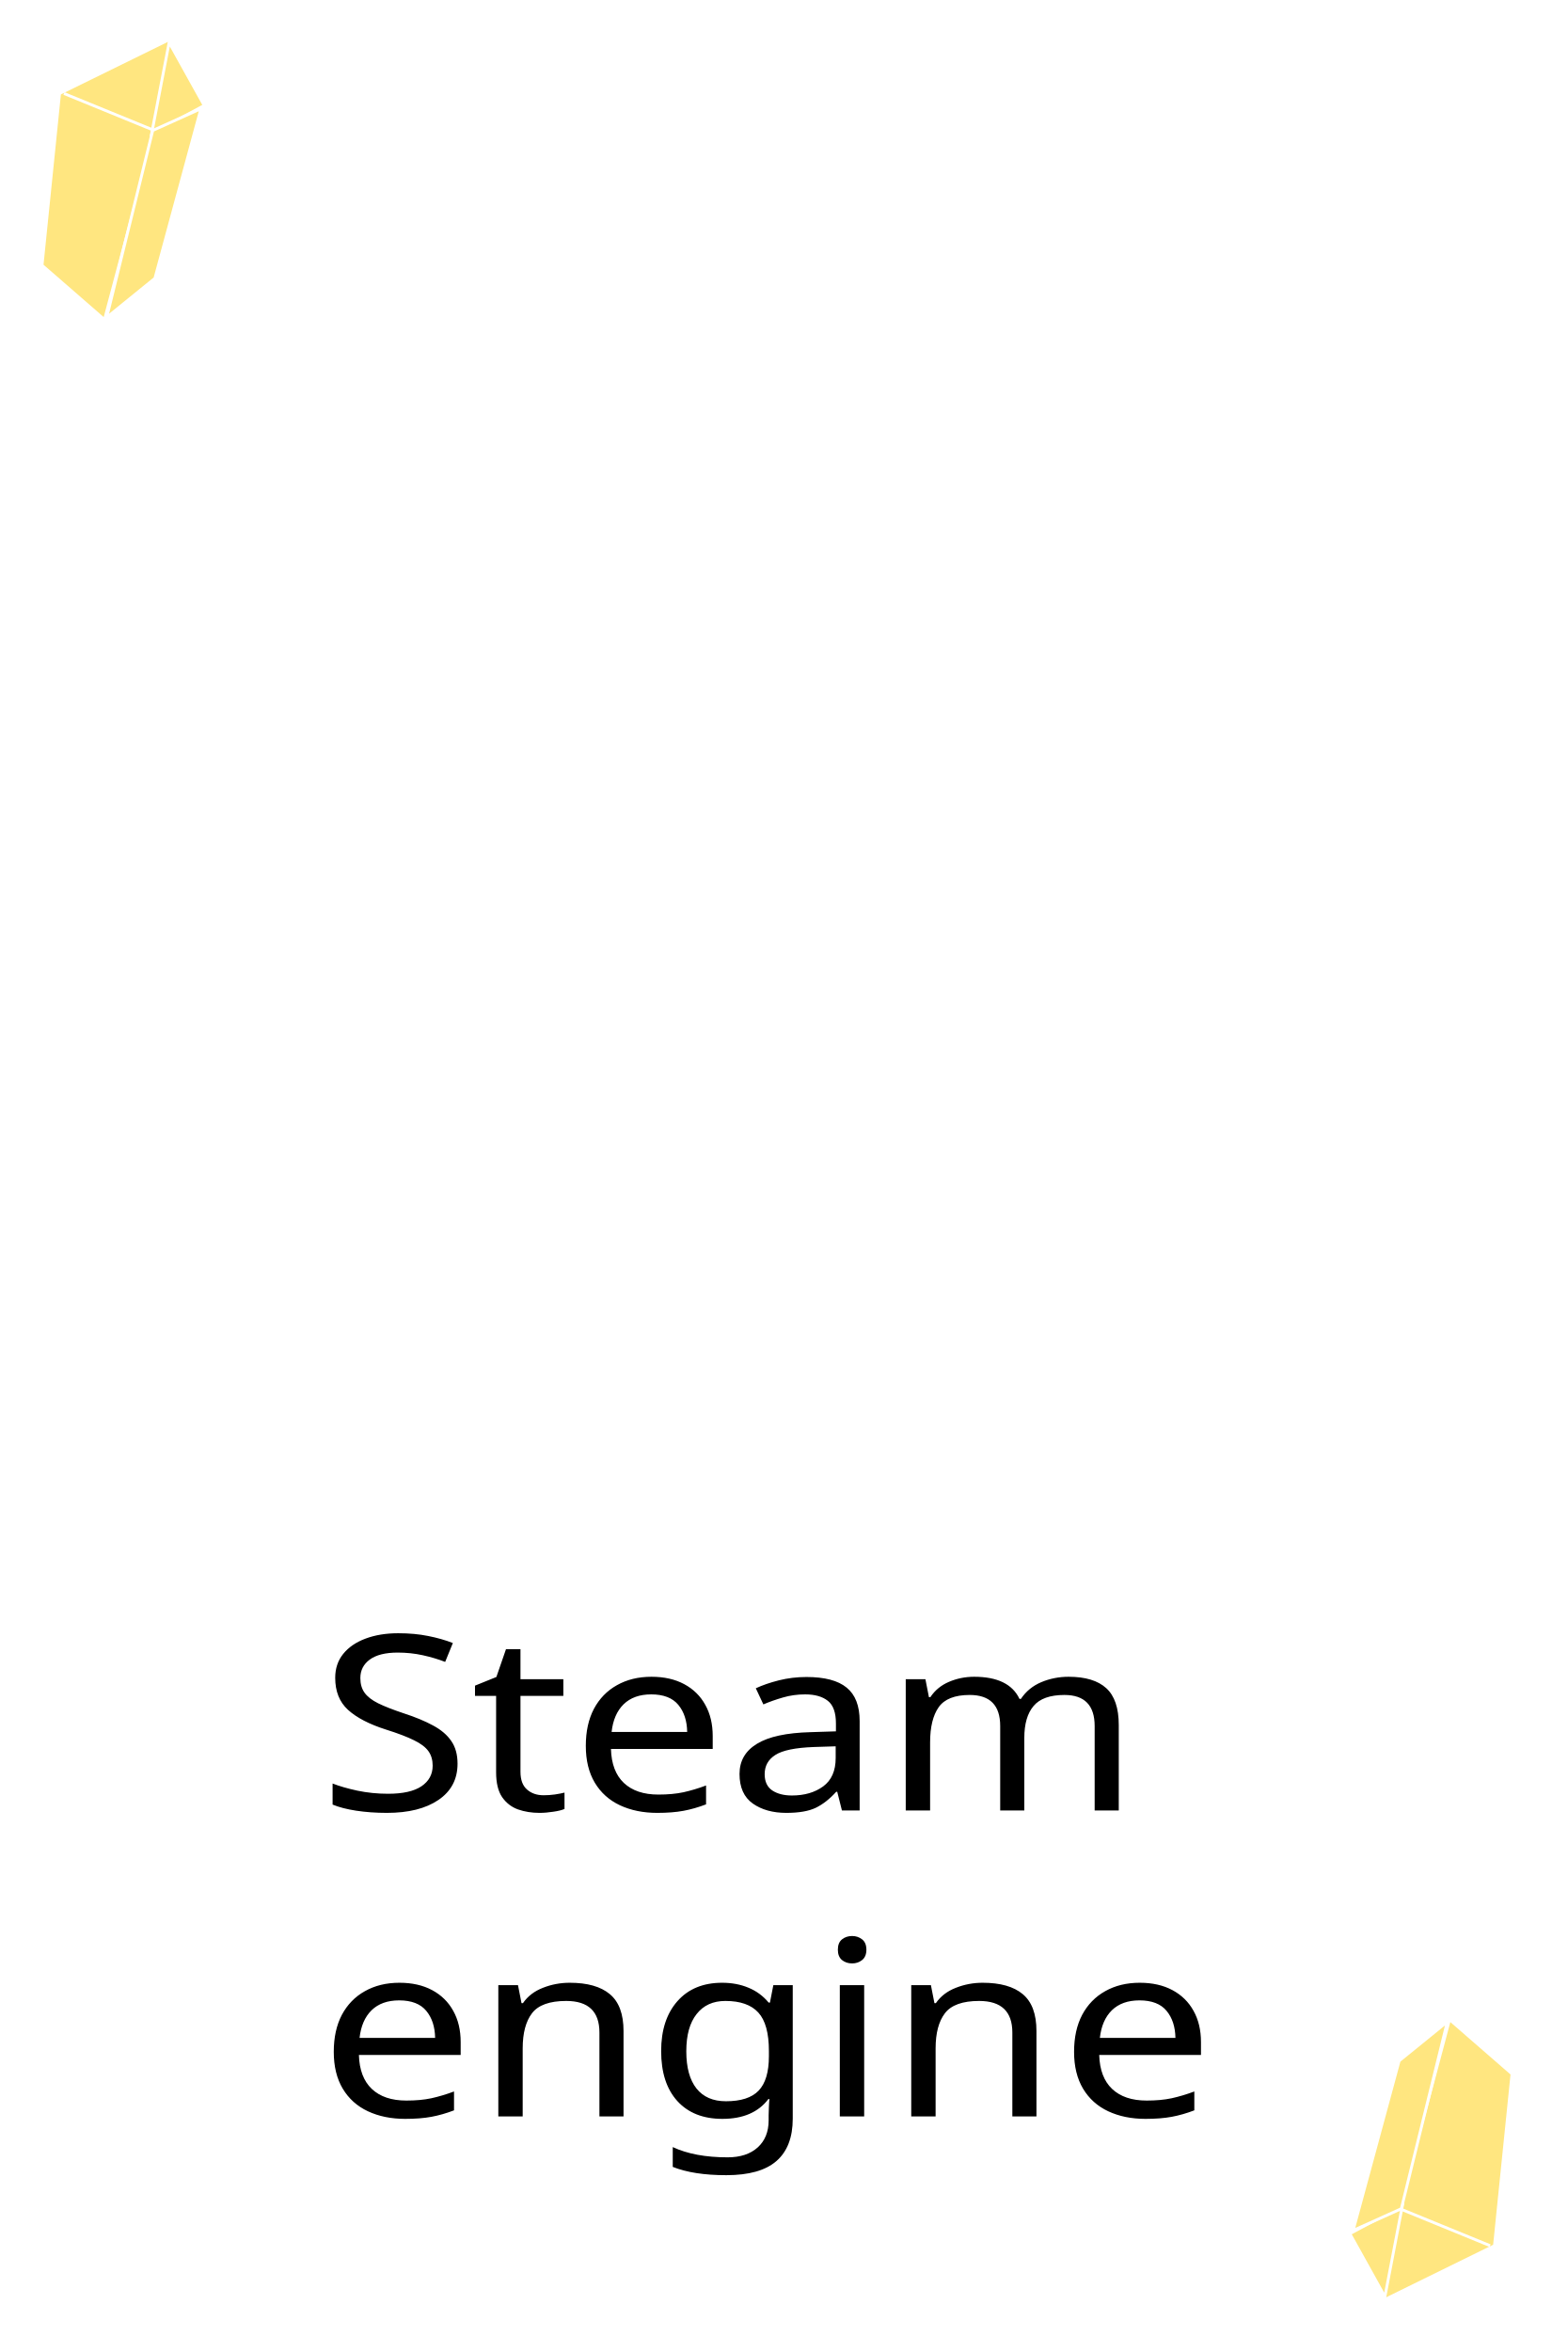
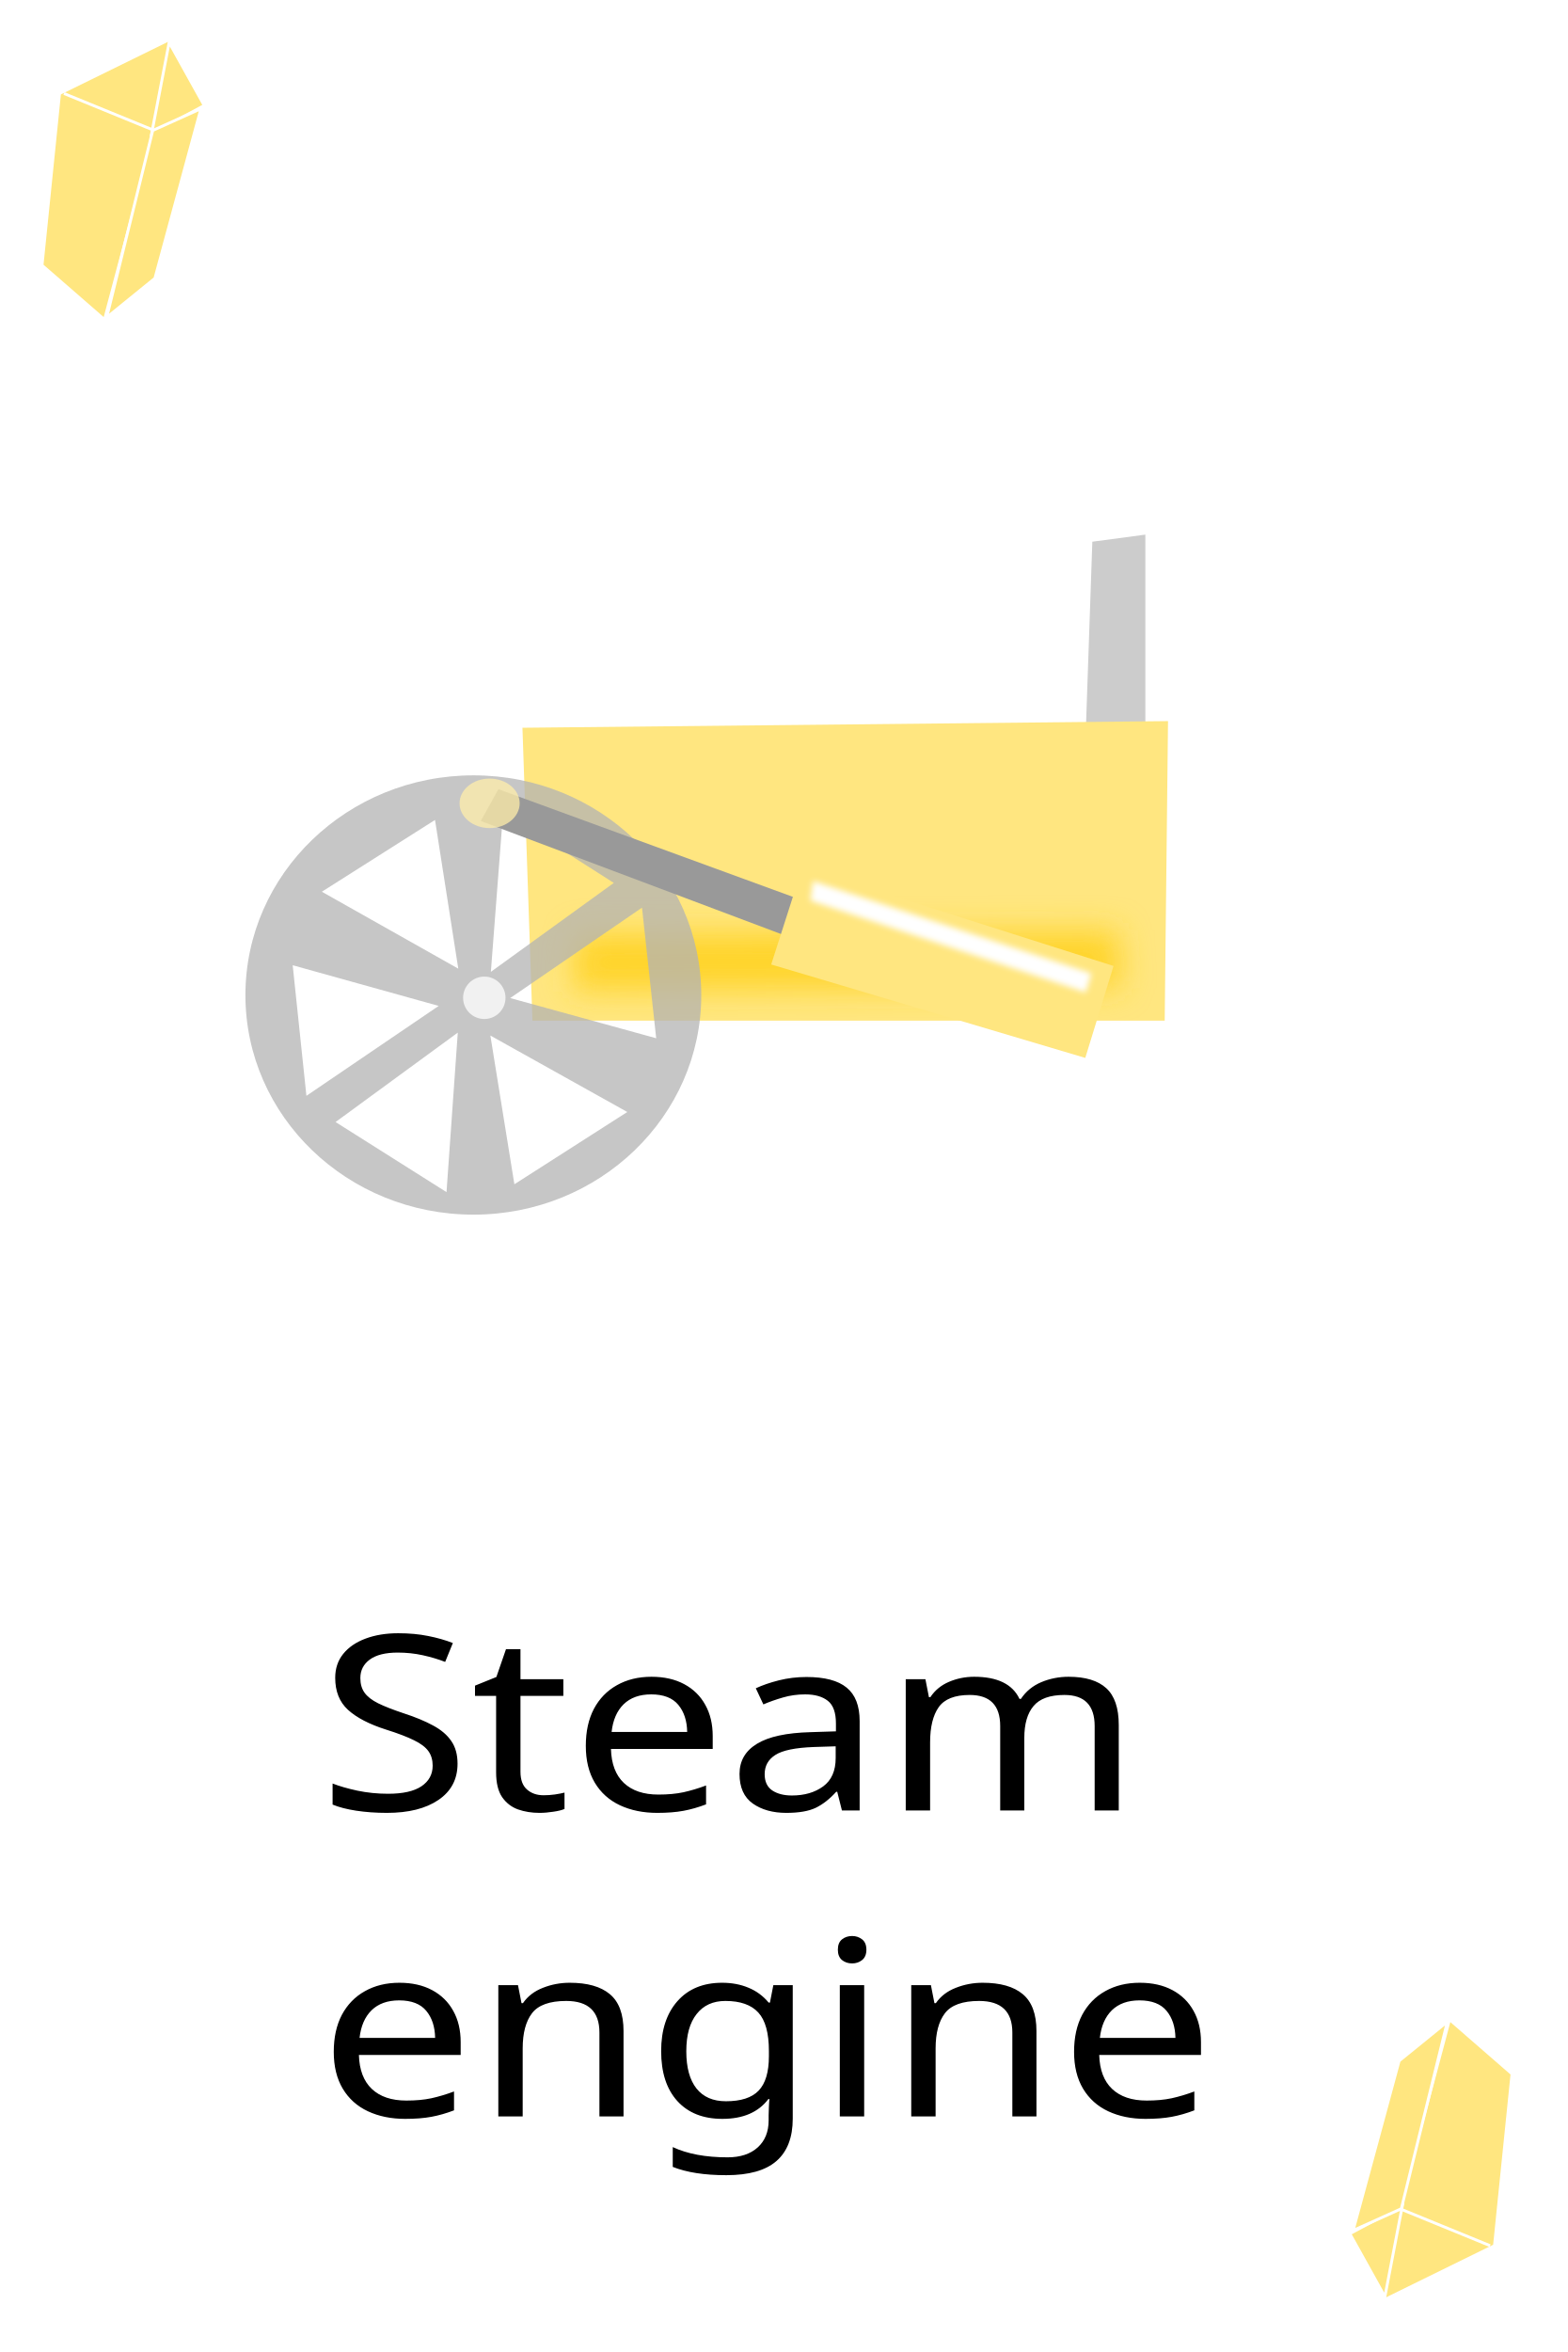
<svg xmlns="http://www.w3.org/2000/svg" xmlns:xlink="http://www.w3.org/1999/xlink" width="200" height="300" id="svg5382" version="1.1">
-   <defs id="defs5384" />
+   <defs id="defs5384">
+     <filter id="filter4818" x="-0.067" width="1.133" y="-0.61" height="2.22">
+       <feGaussianBlur stdDeviation="1.942" id="feGaussianBlur4820" />
+     </filter>
+     <filter id="filter4834">
+       <feGaussianBlur stdDeviation="0.375" id="feGaussianBlur4836" />
+     </filter>
+   </defs>
  <g id="layer1" transform="translate(0,-752.3622)">
    <rect style="fill:#ffffff;stroke:none" id="rect5598" width="203.353" height="303.968" x="-1.698" y="749.667" />
    <text xml:space="preserve" style="font-size:33.215px;font-style:normal;font-weight:normal;line-height:125%;letter-spacing:0px;word-spacing:0px;fill:#000000;fill-opacity:1;stroke:none;font-family:Sans" x="38.201" y="1046.018" id="text5494" transform="scale(1.063798,0.9400285)">
      <tspan id="tspan5496" x="38.201" y="1046.018">Steam</tspan>
      <tspan x="38.201" y="1087.537" id="tspan4804">engine</tspan>
    </text>
    <g id="g5280" transform="matrix(0.3658131,0,0,0.362844,-18.68903,452.8992)" style="fill:#ffe680;stroke:#ffffff">
      <path transform="translate(0,752.3622)" id="path5272" d="M 65.744,166.219 71.859,105.827 110.465,86.716 105.113,118.823 87.531,185.331 z" style="fill:#ffe680;stroke:#ffffff;stroke-width:1px;stroke-linecap:butt;stroke-linejoin:miter;stroke-opacity:1" />
      <path transform="translate(0,752.3622)" id="path5274" d="m 110.082,87.862 -6.116,32.107 18.347,-9.938 z" style="fill:#ffe680;stroke:#ffffff;stroke-width:1px;stroke-linecap:butt;stroke-linejoin:miter;stroke-opacity:1" />
      <path transform="translate(0,752.3622)" id="path5276" d="m 104.349,118.823 16.818,-7.645 -16.054,59.628 -16.818,13.76 z" style="fill:#ffe680;stroke:#ffffff;stroke-width:1px;stroke-linecap:butt;stroke-linejoin:miter;stroke-opacity:1" />
      <path transform="translate(0,752.3622)" id="path5278" d="m 73.388,105.827 30.578,12.614" style="fill:#ffe680;stroke:#ffffff;stroke-width:1px;stroke-linecap:butt;stroke-linejoin:miter;stroke-opacity:1" />
    </g>
    <use x="0" y="0" xlink:href="#g5280" id="use5571" transform="matrix(-1,0,0,-1,198.2588,1803.089)" width="200" height="300" />
+     <path style="fill:#cccccc;stroke:none;stroke-width:1px;stroke-linecap:butt;stroke-linejoin:miter;stroke-opacity:1" d="m 139.356,69.092 -0.902,26.158 7.667,0.451 0,-27.511 z" id="path4840" transform="translate(0,752.3622)" />
+     <g id="g4822">
+       <path transform="translate(0,752.3622)" id="path4046" d="m 66.652,92.826 1.274,37.359 80.662,0 0.425,-38.208 z" style="fill:#ffe680;stroke:none" />
+       <path transform="translate(0,752.3622)" id="path4048" d="m 73.445,119.147 69.2,-0.425 0.425,7.217 -70.049,0.425 z" style="fill:#ffd42a;stroke:none;stroke-width:1px;stroke-linecap:butt;stroke-linejoin:miter;stroke-opacity:1;filter:url(#filter4818)" />
+     </g>
+     <path style="opacity:0.75;fill:#b3b3b3;fill-opacity:1;stroke:none" d="m 60.404,851.259 c -16.061,0 -29.094,12.557 -29.094,28.031 0,15.475 13.033,28 29.094,28 16.061,0 29.062,-12.525 29.062,-28 0,-15.475 -13.002,-28.031 -29.062,-28.031 z m 3.781,4.719 14.125,9 -15.688,11.344 1.562,-20.344 z m -8.688,0.969 2.969,18.969 -17.406,-9.812 14.438,-9.156 z m 26.406,11.188 1.812,16.656 -18.625,-5.125 16.812,-11.531 z m -44.562,7.344 18.625,5.188 -16.875,11.469 -1.75,-16.656 z m 21.062,8.594 -1.438,20.344 -14.156,-8.938 15.594,-11.406 z m 4.156,0.375 17.469,9.75 -14.406,9.219 -3.062,-18.969 z" id="path4031" />
+     <path style="fill:#999999;stroke:none;stroke-width:1px;stroke-linecap:butt;stroke-linejoin:miter;stroke-opacity:1" d="m 63.59,100.662 41.942,15.334 -2.255,4.51 -41.942,-15.785 z" id="path4826" transform="translate(0,752.3622)" />
+     <path style="opacity:0.75;fill:#ffeeaa;fill-opacity:1;stroke:none" id="path4828" d="m 66.296,102.466 a 3.833,3.157 0 1 1 -7.667,0 3.833,3.157 0 1 1 7.667,0 z" transform="translate(0,752.3622)" />
+     <path style="fill:#ffe680;stroke:none" d="m 102.375,110.583 -3.988,12.438 40.068,11.916 3.608,-11.726 z" id="path4830" transform="translate(0,752.3622)" />
+     <path style="fill:#ffffff;stroke:none;stroke-width:1px;stroke-linecap:butt;stroke-linejoin:miter;stroke-opacity:1;filter:url(#filter4834)" d="m 103.728,112.387 -0.338,2.481 35.121,11.719 0.719,-2.425 z" id="path4832" transform="translate(0,752.3622)" />
+     <path style="opacity:0.75;fill:#ffffff;fill-opacity:1;stroke:none" id="path4838" d="m 64.492,127.27 a 2.706,2.706 0 1 1 -5.412,0 2.706,2.706 0 1 1 5.412,0 z" transform="translate(0,752.3622)" />
  </g>
</svg>
